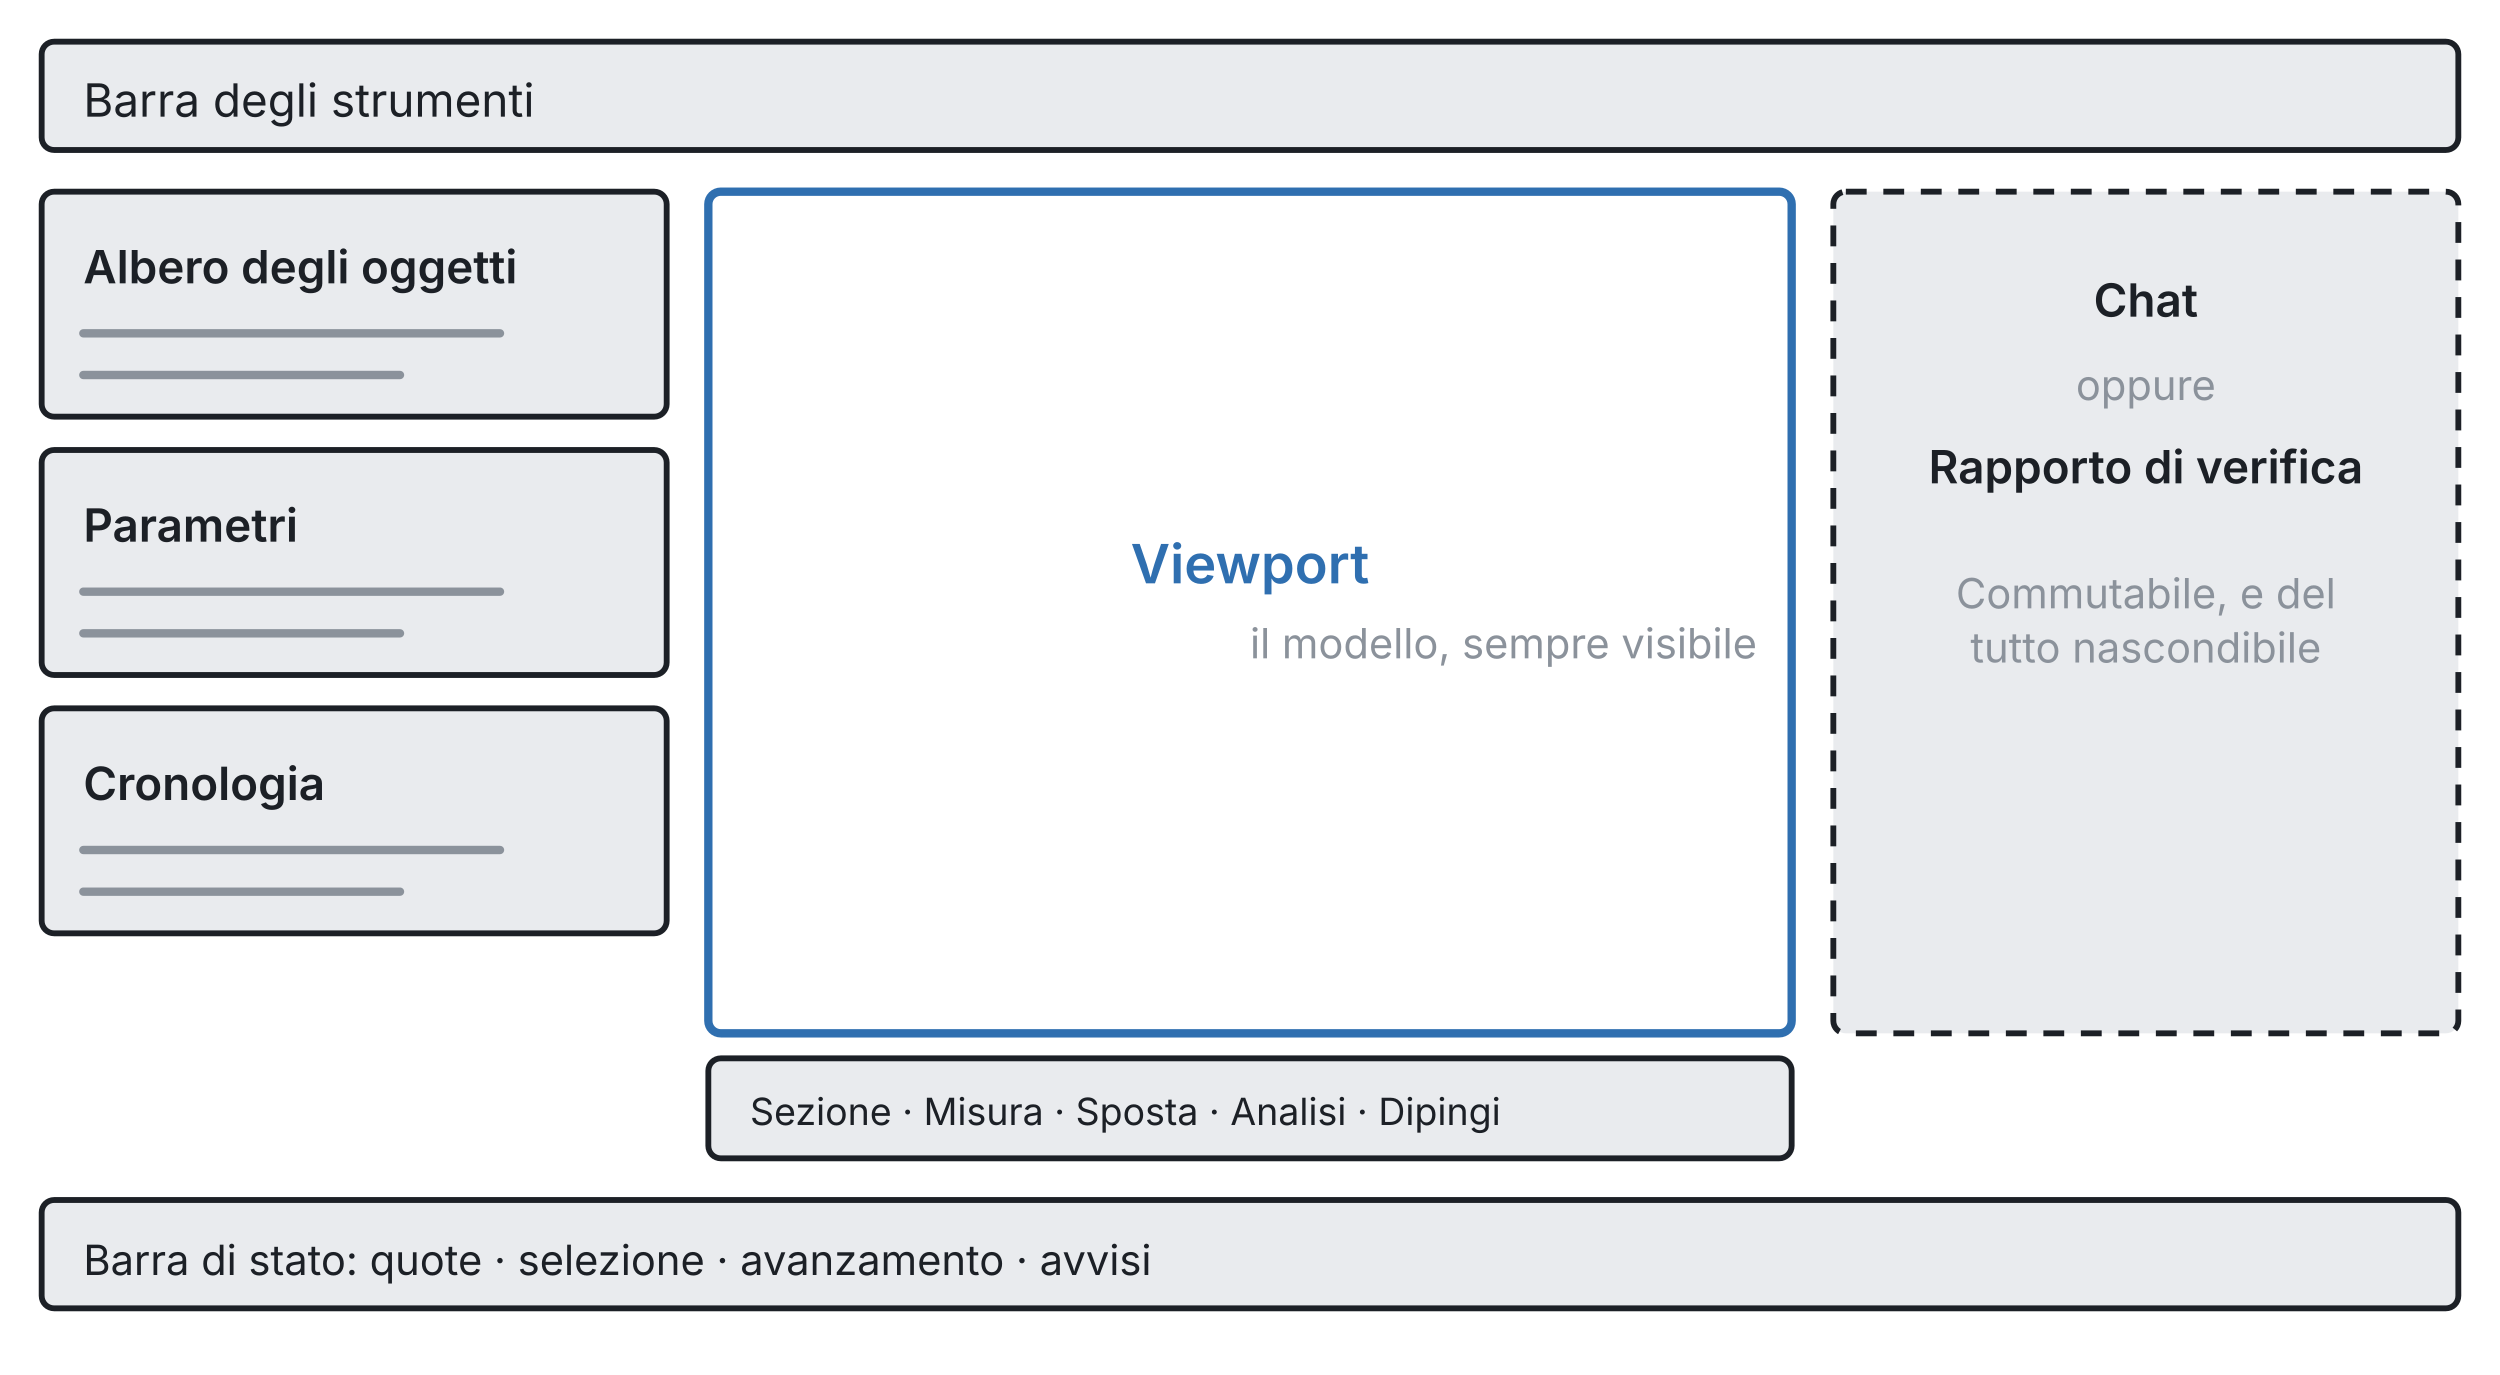
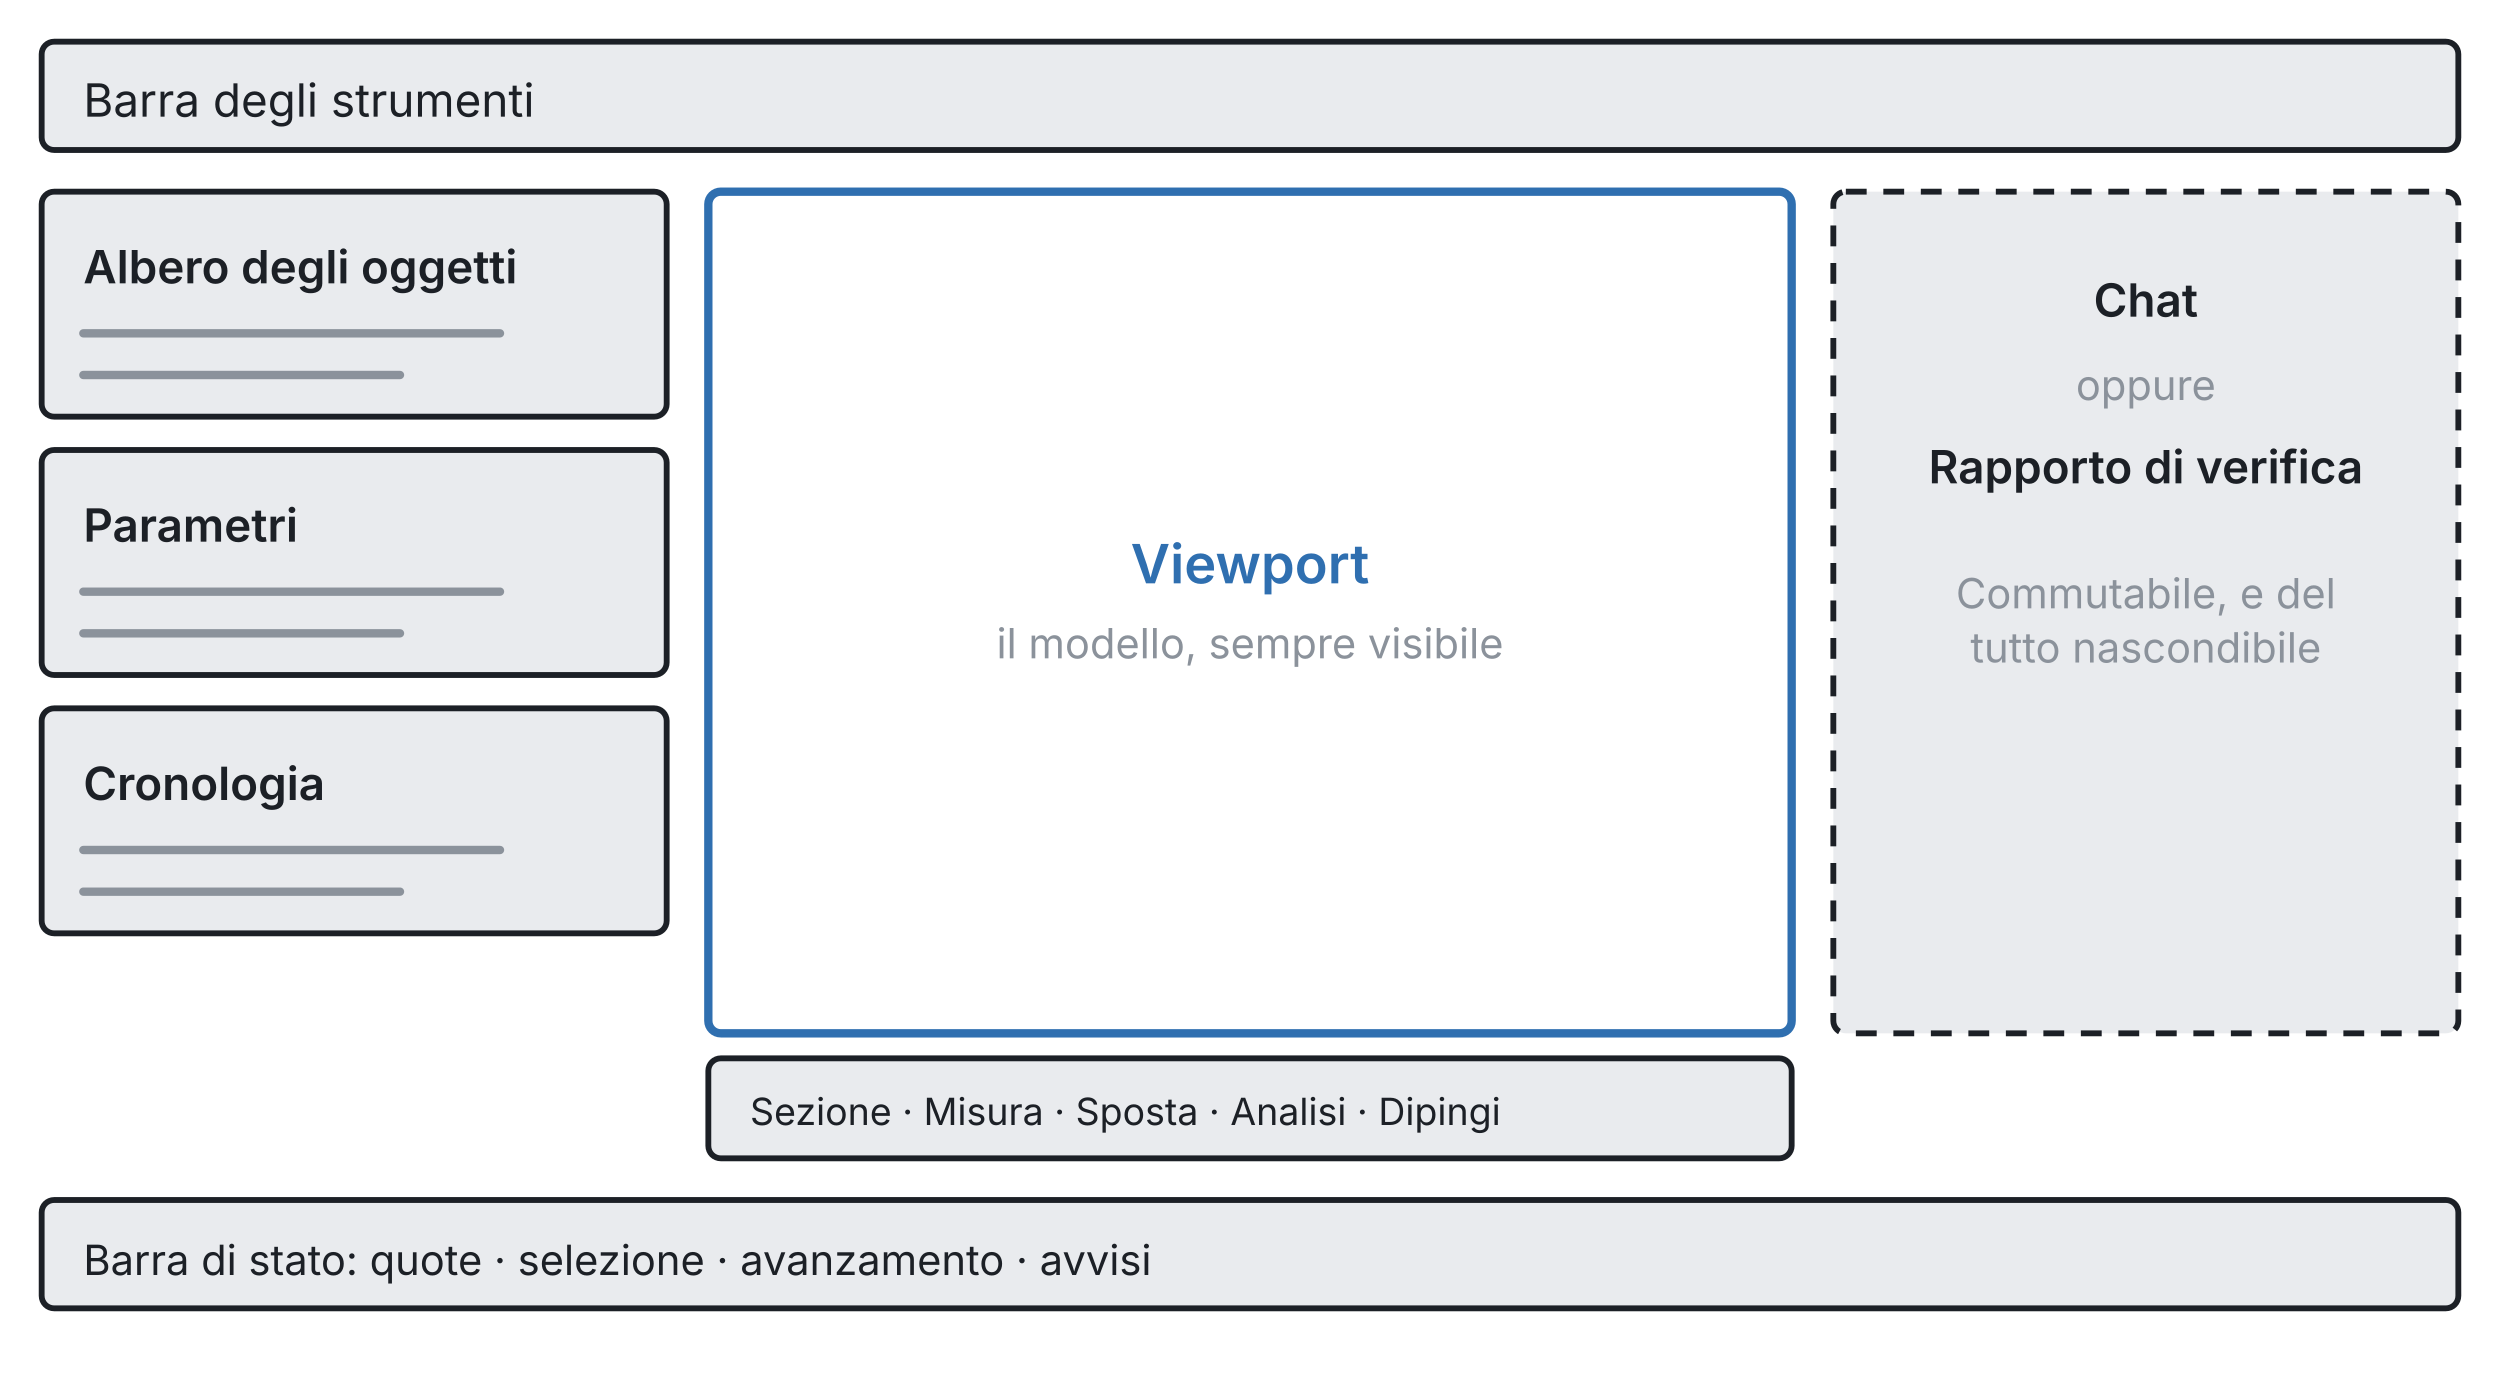
<svg xmlns="http://www.w3.org/2000/svg" viewBox="0 0 600 330" width="600" height="330">
  <rect x="0" y="0" width="600" height="330" fill="#ffffff" />
  <rect x="10" y="10" width="580" height="26" rx="3" fill="#e9ebee" stroke="#1c2026" stroke-width="1.4" />
  <text x="20" y="28" fill="#1c2026" font-size="11" font-family="system-ui, -apple-system, Segoe UI, sans-serif" text-anchor="start">Barra degli strumenti</text>
  <rect x="10" y="46" width="150" height="54" rx="3" fill="#e9ebee" stroke="#1c2026" stroke-width="1.4" />
  <text x="20" y="68" fill="#1c2026" font-size="11" font-family="system-ui, -apple-system, Segoe UI, sans-serif" text-anchor="start" font-weight="600">Albero degli oggetti</text>
  <line x1="20" y1="80" x2="120" y2="80" stroke="#8b929b" stroke-width="2" stroke-linecap="round" />
  <line x1="20" y1="90" x2="96" y2="90" stroke="#8b929b" stroke-width="2" stroke-linecap="round" />
  <rect x="10" y="108" width="150" height="54" rx="3" fill="#e9ebee" stroke="#1c2026" stroke-width="1.4" />
  <text x="20" y="130" fill="#1c2026" font-size="11" font-family="system-ui, -apple-system, Segoe UI, sans-serif" text-anchor="start" font-weight="600">Parametri</text>
  <line x1="20" y1="142" x2="120" y2="142" stroke="#8b929b" stroke-width="2" stroke-linecap="round" />
  <line x1="20" y1="152" x2="96" y2="152" stroke="#8b929b" stroke-width="2" stroke-linecap="round" />
  <rect x="10" y="170" width="150" height="54" rx="3" fill="#e9ebee" stroke="#1c2026" stroke-width="1.4" />
  <text x="20" y="192" fill="#1c2026" font-size="11" font-family="system-ui, -apple-system, Segoe UI, sans-serif" text-anchor="start" font-weight="600">Cronologia</text>
  <line x1="20" y1="204" x2="120" y2="204" stroke="#8b929b" stroke-width="2" stroke-linecap="round" />
  <line x1="20" y1="214" x2="96" y2="214" stroke="#8b929b" stroke-width="2" stroke-linecap="round" />
  <rect x="170" y="46" width="260" height="202" rx="3" fill="none" stroke="#2f6fb0" stroke-width="2" />
  <text x="300" y="140" fill="#2f6fb0" font-size="13" font-family="system-ui, -apple-system, Segoe UI, sans-serif" text-anchor="middle" font-weight="600">Viewport</text>
-   <text x="300" y="158" fill="#8b929b" font-size="10" font-family="system-ui, -apple-system, Segoe UI, sans-serif" text-anchor="start">il modello, sempre visibile</text>
+   <text x="300" y="158" fill="#8b929b" font-size="10" font-family="system-ui, -apple-system, Segoe UI, sans-serif" text-anchor="middle">il modello, sempre visibile</text>
  <rect x="440" y="46" width="150" height="202" rx="3" fill="#e9ebee" stroke="#1c2026" stroke-width="1.4" stroke-dasharray="5 4" />
  <text x="515" y="76" fill="#1c2026" font-size="11" font-family="system-ui, -apple-system, Segoe UI, sans-serif" text-anchor="middle" font-weight="600">Chat</text>
  <text x="515" y="96" fill="#8b929b" font-size="10" font-family="system-ui, -apple-system, Segoe UI, sans-serif" text-anchor="middle">oppure</text>
  <text x="515" y="116" fill="#1c2026" font-size="11" font-family="system-ui, -apple-system, Segoe UI, sans-serif" text-anchor="middle" font-weight="600">Rapporto di verifica</text>
  <text x="515" y="146" fill="#8b929b" font-size="10" font-family="system-ui, -apple-system, Segoe UI, sans-serif" text-anchor="middle">Commutabile, e del</text>
  <text x="515" y="159" fill="#8b929b" font-size="10" font-family="system-ui, -apple-system, Segoe UI, sans-serif" text-anchor="middle">tutto nascondibile</text>
  <rect x="170" y="254" width="260" height="24" rx="3" fill="#e9ebee" stroke="#1c2026" stroke-width="1.4" />
  <text x="180" y="270" fill="#1c2026" font-size="9" font-family="system-ui, -apple-system, Segoe UI, sans-serif" text-anchor="start">Sezione · Misura · Sposta · Analisi · Dipingi</text>
  <rect x="10" y="288" width="580" height="26" rx="3" fill="#e9ebee" stroke="#1c2026" stroke-width="1.4" />
  <text x="20" y="306" fill="#1c2026" font-size="10" font-family="system-ui, -apple-system, Segoe UI, sans-serif" text-anchor="start">Barra di stato: quote · selezione · avanzamento · avvisi</text>
</svg>
